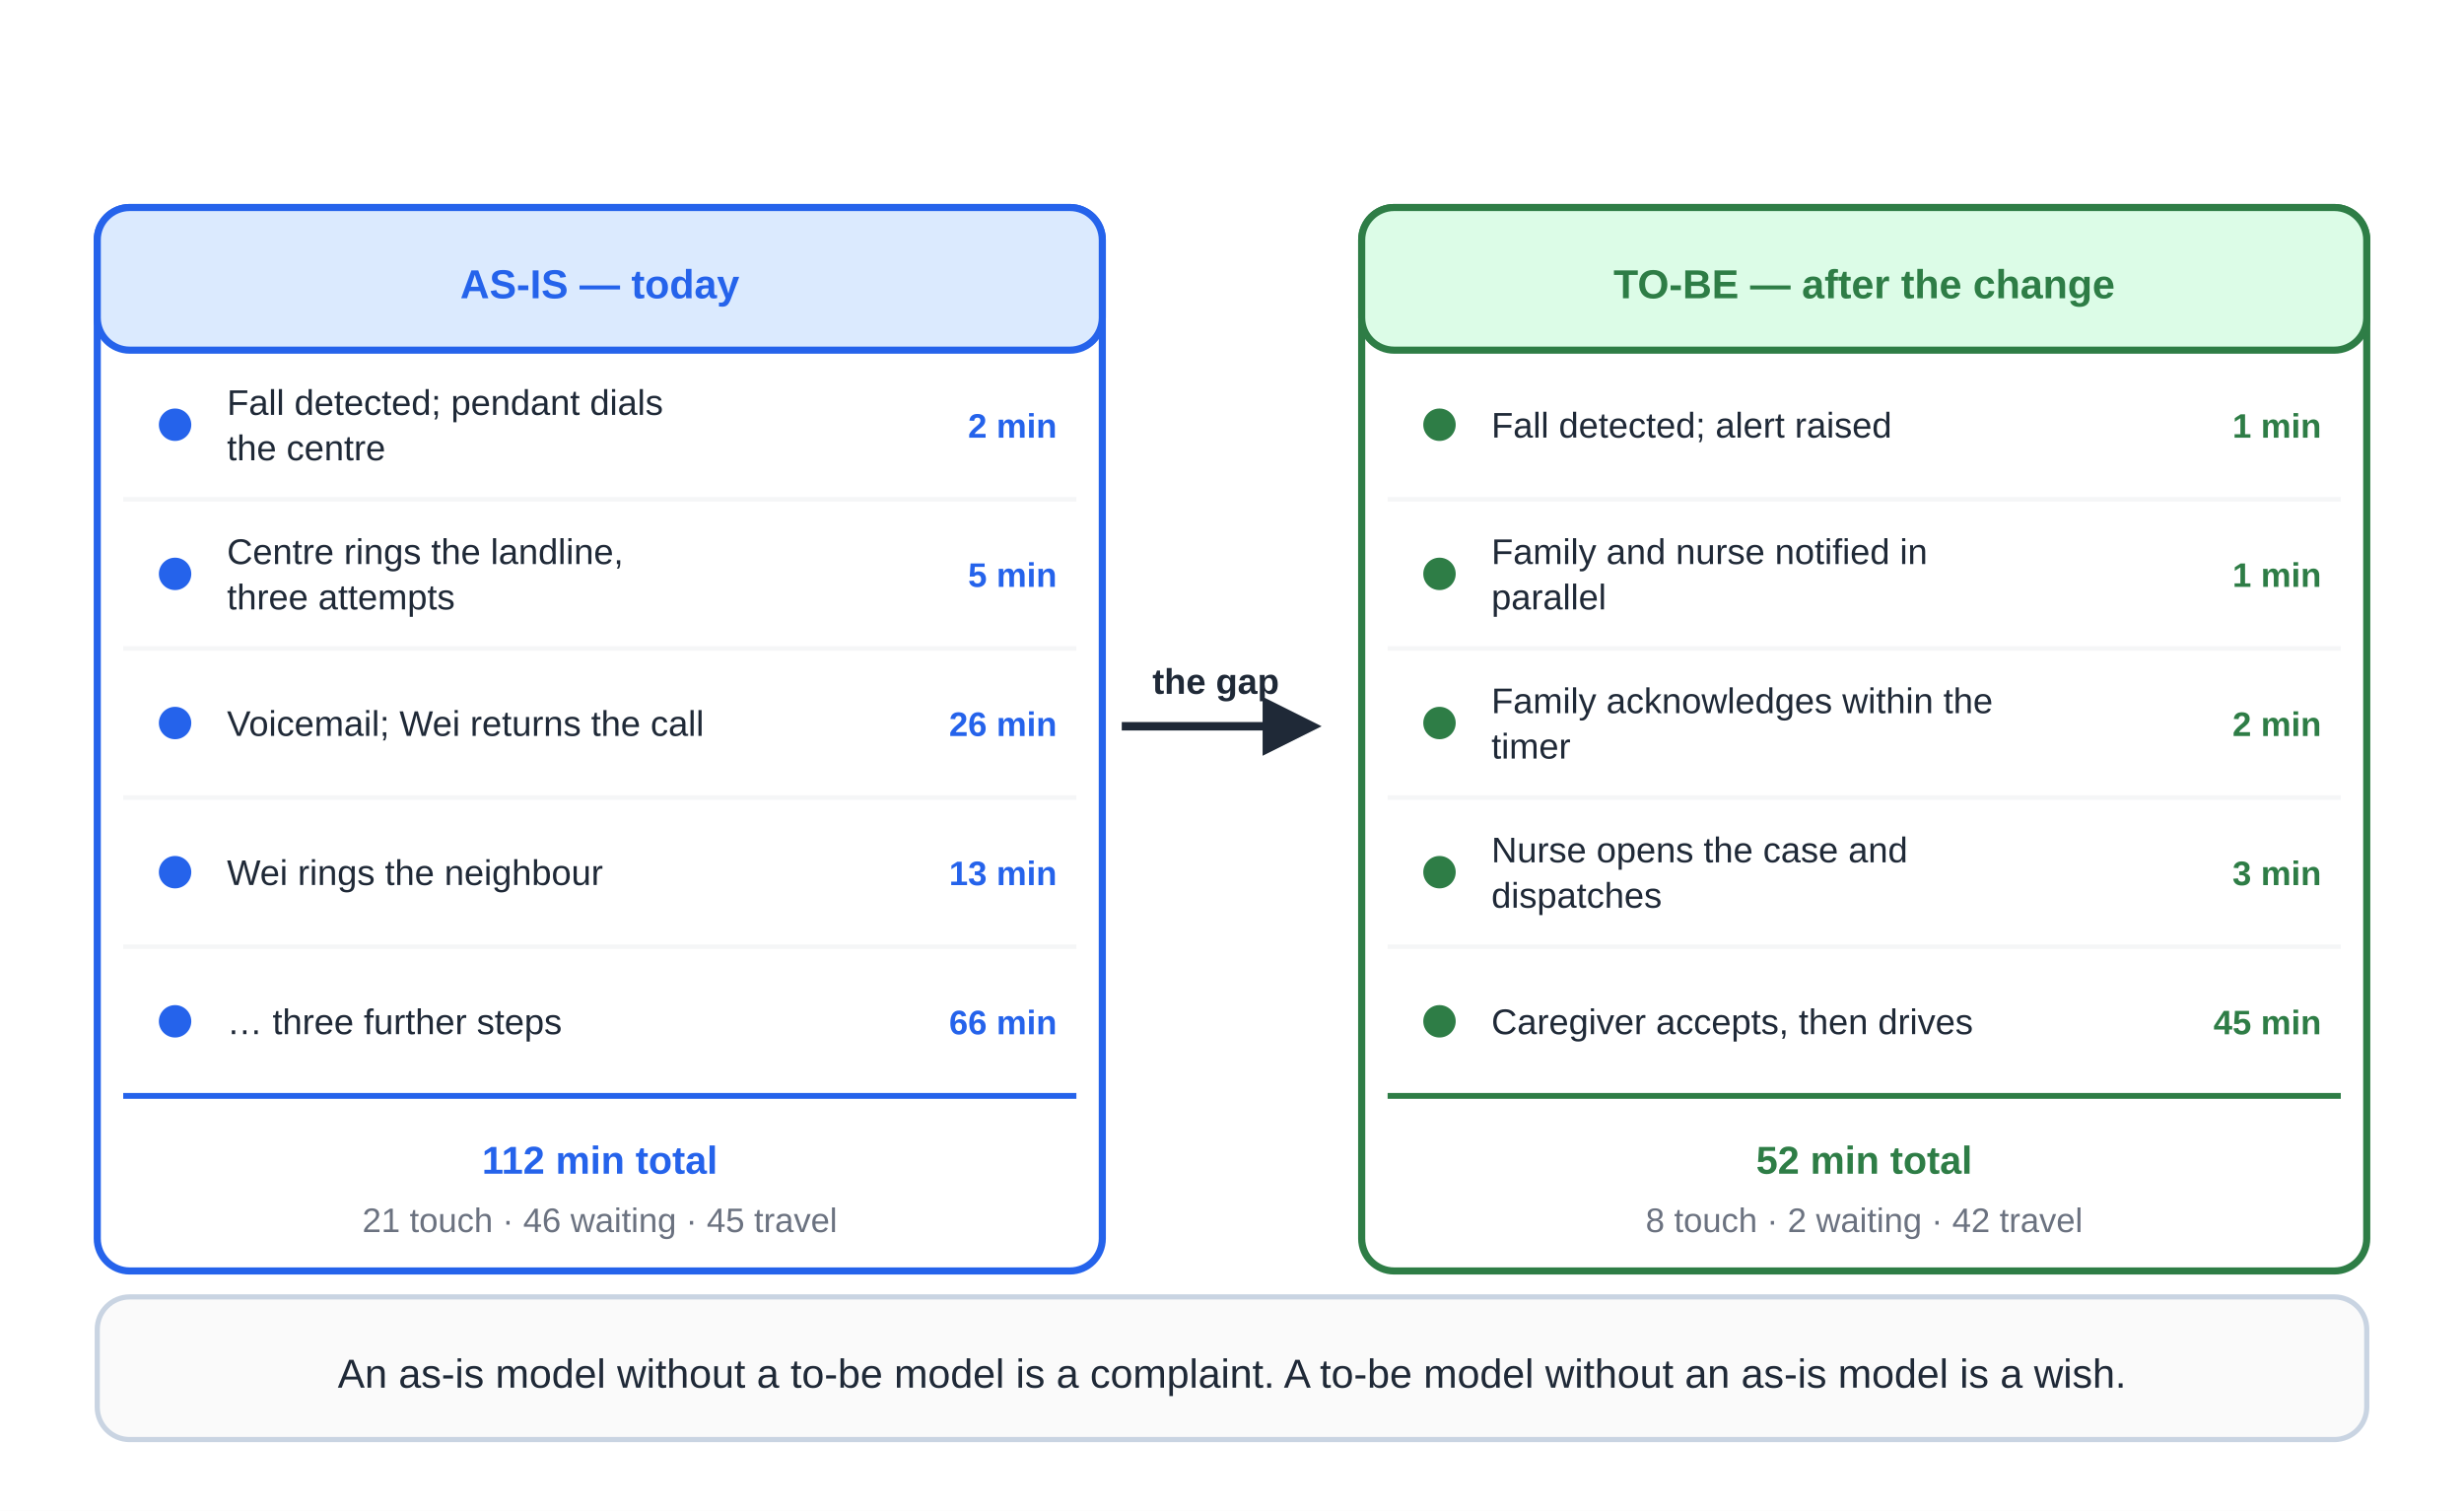
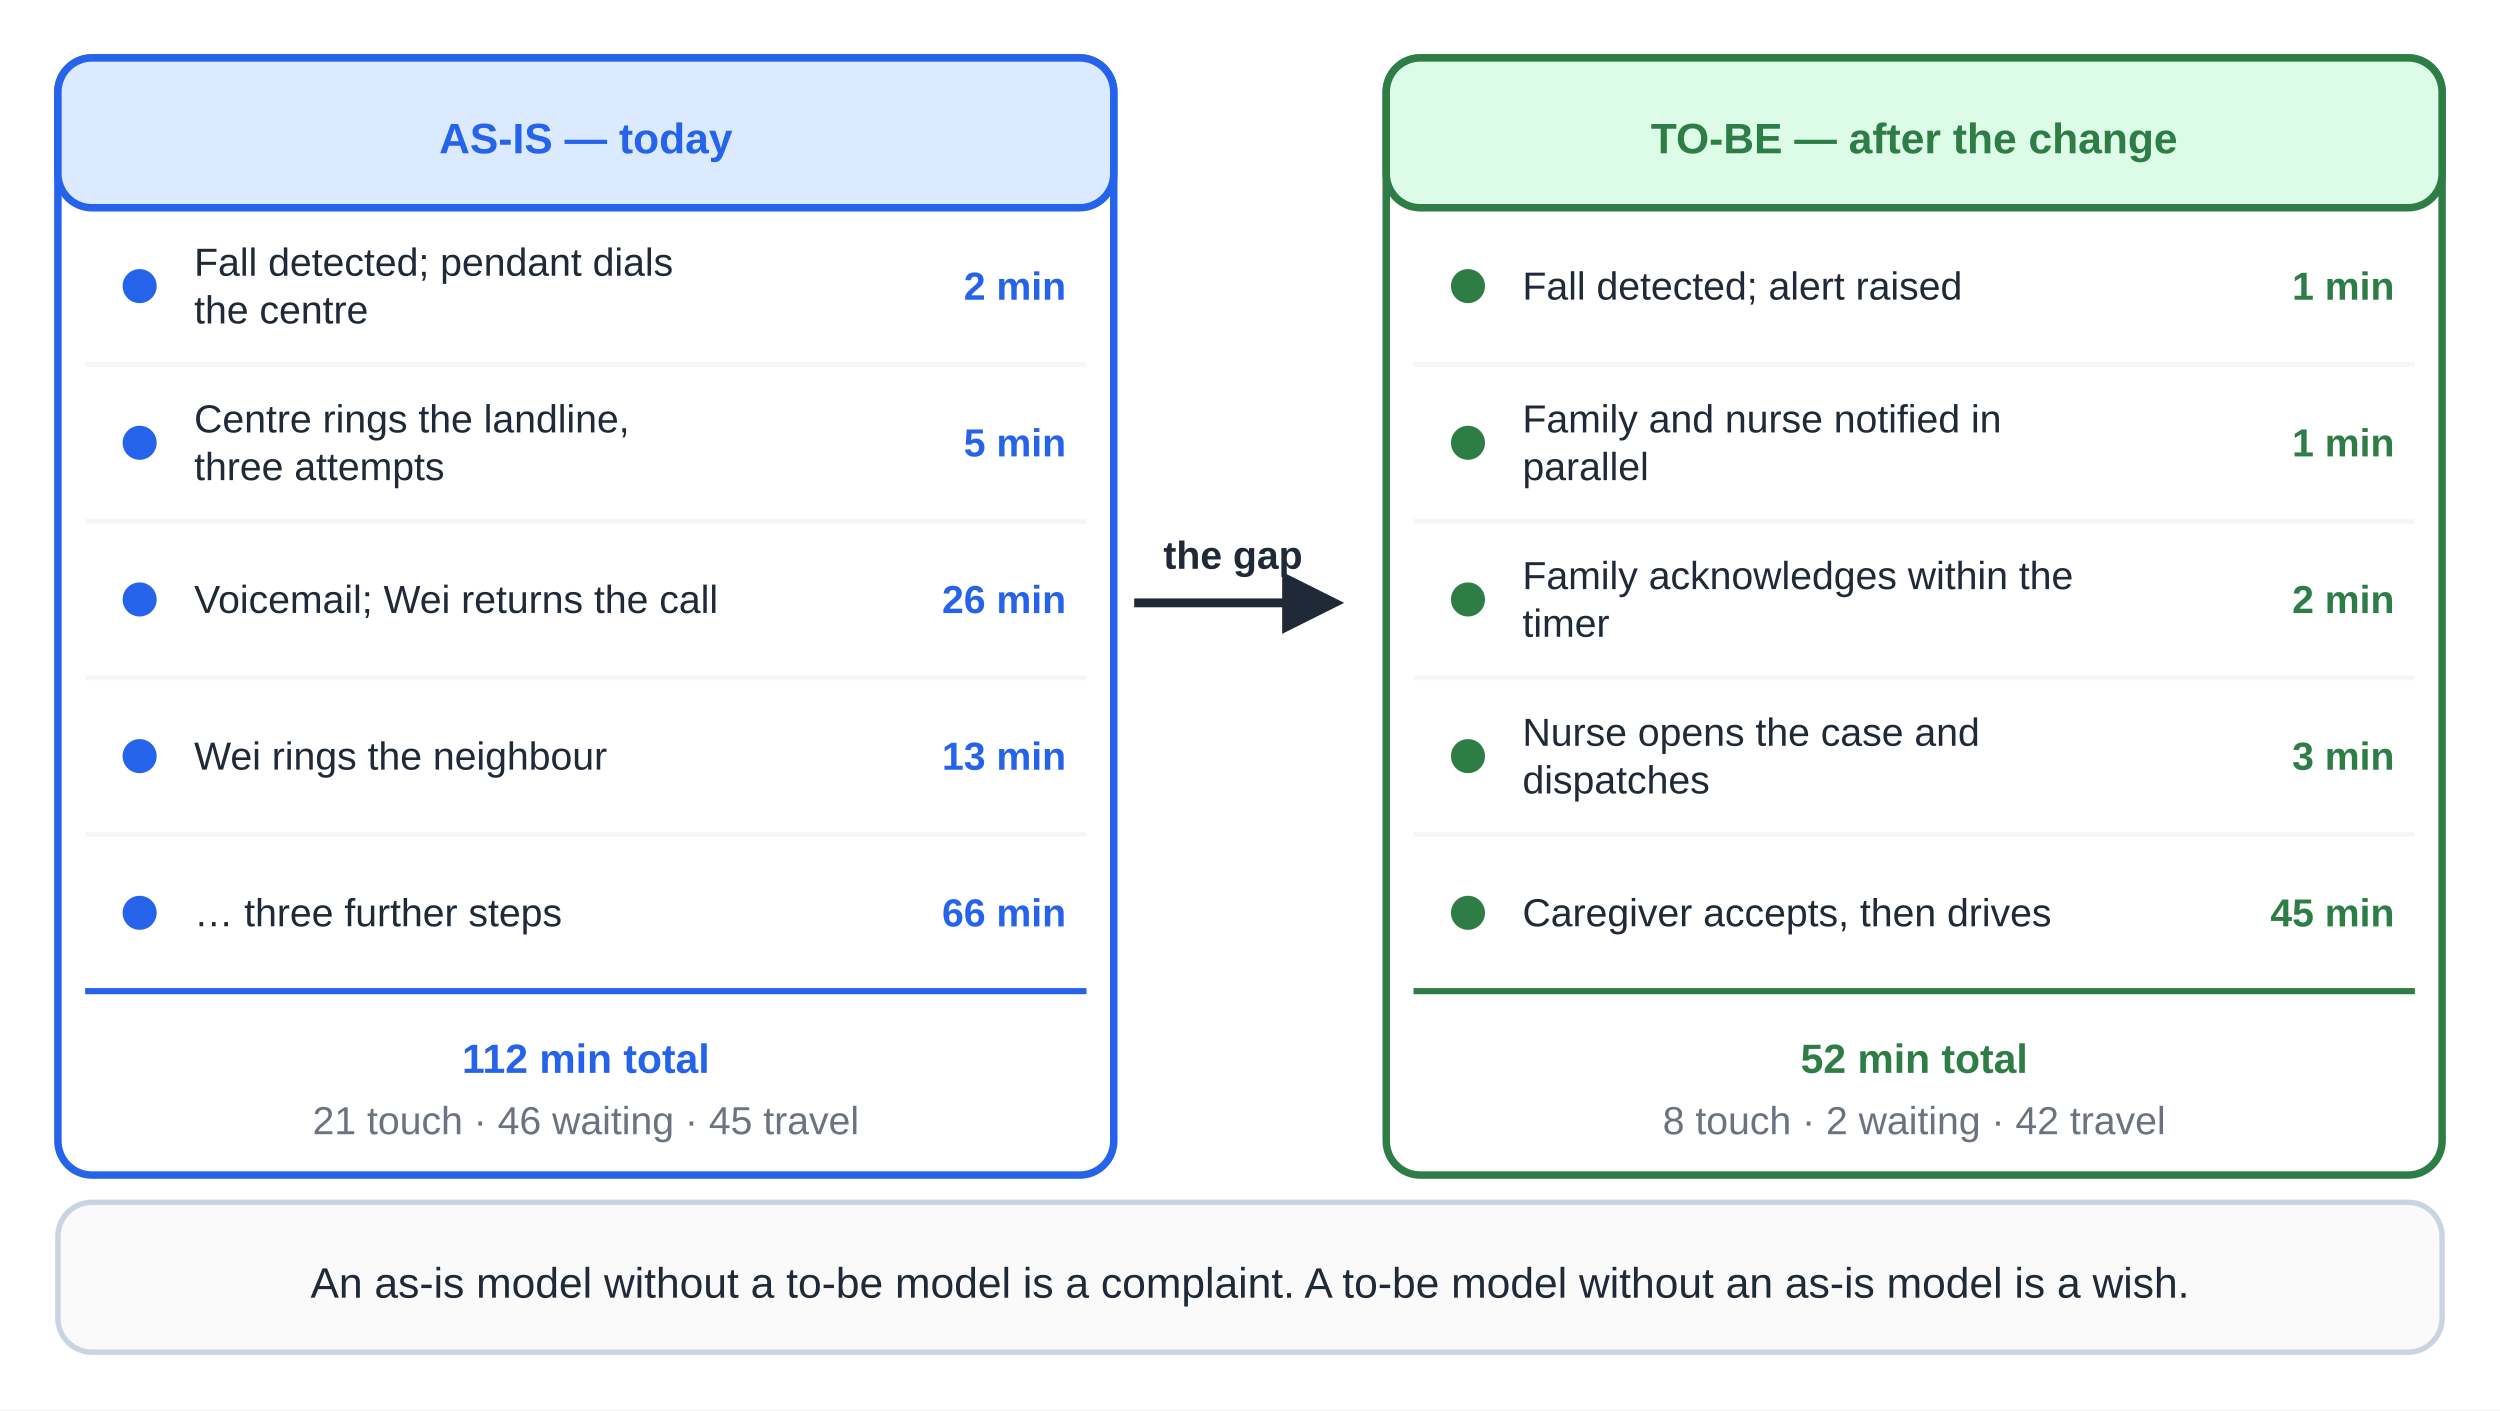
- <svg xmlns="http://www.w3.org/2000/svg" viewBox="0 0 760 466" font-family="Arial">
+ <svg xmlns="http://www.w3.org/2000/svg" viewBox="13 47 734 414" font-family="Arial">
  <defs>
    <marker id="arrB" viewBox="0 0 10 10" refX="8" refY="5" markerWidth="7" markerHeight="7" orient="auto-start-reverse">
      <path d="M0,0 L10,5 L0,10 z" fill="#2563EB" />
    </marker>
    <marker id="arrG" viewBox="0 0 10 10" refX="8" refY="5" markerWidth="7" markerHeight="7" orient="auto-start-reverse">
      <path d="M0,0 L10,5 L0,10 z" fill="#6B7280" />
    </marker>
    <marker id="arrV" viewBox="0 0 10 10" refX="8" refY="5" markerWidth="7" markerHeight="7" orient="auto-start-reverse">
      <path d="M0,0 L10,5 L0,10 z" fill="#6D3FA8" />
    </marker>
    <marker id="arrR" viewBox="0 0 10 10" refX="8" refY="5" markerWidth="7" markerHeight="7" orient="auto-start-reverse">
      <path d="M0,0 L10,5 L0,10 z" fill="#DC2626" />
    </marker>
    <marker id="arrT" viewBox="0 0 10 10" refX="8" refY="5" markerWidth="7" markerHeight="7" orient="auto-start-reverse">
      <path d="M0,0 L10,5 L0,10 z" fill="#0D9488" />
    </marker>
    <marker id="arrK" viewBox="0 0 10 10" refX="8" refY="5" markerWidth="7" markerHeight="7" orient="auto-start-reverse">
      <path d="M0,0 L10,5 L0,10 z" fill="#1F2937" />
    </marker>
    <marker id="arrA" viewBox="0 0 10 10" refX="8" refY="5" markerWidth="7" markerHeight="7" orient="auto-start-reverse">
      <path d="M0,0 L10,5 L0,10 z" fill="#D97706" />
    </marker>
    <marker id="arrGr" viewBox="0 0 10 10" refX="8" refY="5" markerWidth="7" markerHeight="7" orient="auto-start-reverse">
      <path d="M0,0 L10,5 L0,10 z" fill="#2E7D46" />
    </marker>
  </defs>
-   <rect x="0" y="0" width="760" height="466" fill="#FFFFFF" />
+   <rect x="13" y="47" width="734" height="414" fill="#FFFFFF" />
  <rect x="30" y="64" width="310" height="328" rx="10" fill="#FFFFFF" stroke="#2563EB" stroke-width="2.2" />
  <rect x="30" y="64" width="310" height="44" rx="10" fill="#DBEAFE" stroke="#2563EB" stroke-width="2.2" />
  <text x="185" y="92" text-anchor="middle" font-size="12.5" fill="#2563EB" font-weight="bold" font-style="normal">AS-IS  —  today</text>
  <circle cx="54" cy="131" r="5" fill="#2563EB" />
-   <text x="70" y="127.96" text-anchor="start" font-size="11" fill="#1F2937" font-weight="normal" font-style="normal">Fall detected; pendant dials</text>
-   <text x="70" y="141.96" text-anchor="start" font-size="11" fill="#1F2937" font-weight="normal" font-style="normal">the centre</text>
-   <text x="326" y="135" text-anchor="end" font-size="10.5" fill="#2563EB" font-weight="bold" font-style="normal">2 min</text>
+   <text x="70" y="127.96" text-anchor="start" font-size="11.5" fill="#1F2937" font-weight="normal" font-style="normal">Fall detected; pendant dials</text>
+   <text x="70" y="141.96" text-anchor="start" font-size="11.5" fill="#1F2937" font-weight="normal" font-style="normal">the centre</text>
+   <text x="326" y="135" text-anchor="end" font-size="11.5" fill="#2563EB" font-weight="bold" font-style="normal">2 min</text>
  <line x1="38" y1="154" x2="332" y2="154" stroke="#F5F6F7" stroke-width="1.4" />
  <circle cx="54" cy="177" r="5" fill="#2563EB" />
-   <text x="70" y="173.96" text-anchor="start" font-size="11" fill="#1F2937" font-weight="normal" font-style="normal">Centre rings the landline,</text>
-   <text x="70" y="187.96" text-anchor="start" font-size="11" fill="#1F2937" font-weight="normal" font-style="normal">three attempts</text>
-   <text x="326" y="181" text-anchor="end" font-size="10.5" fill="#2563EB" font-weight="bold" font-style="normal">5 min</text>
+   <text x="70" y="173.96" text-anchor="start" font-size="11.5" fill="#1F2937" font-weight="normal" font-style="normal">Centre rings the landline,</text>
+   <text x="70" y="187.96" text-anchor="start" font-size="11.5" fill="#1F2937" font-weight="normal" font-style="normal">three attempts</text>
+   <text x="326" y="181" text-anchor="end" font-size="11.5" fill="#2563EB" font-weight="bold" font-style="normal">5 min</text>
  <line x1="38" y1="200" x2="332" y2="200" stroke="#F5F6F7" stroke-width="1.4" />
  <circle cx="54" cy="223" r="5" fill="#2563EB" />
-   <text x="70" y="226.96" text-anchor="start" font-size="11" fill="#1F2937" font-weight="normal" font-style="normal">Voicemail; Wei returns the call</text>
-   <text x="326" y="227" text-anchor="end" font-size="10.5" fill="#2563EB" font-weight="bold" font-style="normal">26 min</text>
+   <text x="70" y="226.96" text-anchor="start" font-size="11.5" fill="#1F2937" font-weight="normal" font-style="normal">Voicemail; Wei returns the call</text>
+   <text x="326" y="227" text-anchor="end" font-size="11.5" fill="#2563EB" font-weight="bold" font-style="normal">26 min</text>
  <line x1="38" y1="246" x2="332" y2="246" stroke="#F5F6F7" stroke-width="1.4" />
  <circle cx="54" cy="269" r="5" fill="#2563EB" />
-   <text x="70" y="272.96" text-anchor="start" font-size="11" fill="#1F2937" font-weight="normal" font-style="normal">Wei rings the neighbour</text>
-   <text x="326" y="273" text-anchor="end" font-size="10.5" fill="#2563EB" font-weight="bold" font-style="normal">13 min</text>
+   <text x="70" y="272.96" text-anchor="start" font-size="11.5" fill="#1F2937" font-weight="normal" font-style="normal">Wei rings the neighbour</text>
+   <text x="326" y="273" text-anchor="end" font-size="11.5" fill="#2563EB" font-weight="bold" font-style="normal">13 min</text>
  <line x1="38" y1="292" x2="332" y2="292" stroke="#F5F6F7" stroke-width="1.4" />
  <circle cx="54" cy="315" r="5" fill="#2563EB" />
-   <text x="70" y="318.96" text-anchor="start" font-size="11" fill="#1F2937" font-weight="normal" font-style="normal">… three further steps</text>
-   <text x="326" y="319" text-anchor="end" font-size="10.5" fill="#2563EB" font-weight="bold" font-style="normal">66 min</text>
+   <text x="70" y="318.96" text-anchor="start" font-size="11.5" fill="#1F2937" font-weight="normal" font-style="normal">… three further steps</text>
+   <text x="326" y="319" text-anchor="end" font-size="11.5" fill="#2563EB" font-weight="bold" font-style="normal">66 min</text>
  <line x1="38" y1="338" x2="332" y2="338" stroke="#2563EB" stroke-width="1.8" />
  <text x="185" y="362" text-anchor="middle" font-size="12" fill="#2563EB" font-weight="bold" font-style="normal">112 min total</text>
-   <text x="185" y="380" text-anchor="middle" font-size="10.5" fill="#6B7280" font-weight="normal" font-style="normal">21 touch · 46 waiting · 45 travel</text>
+   <text x="185" y="380" text-anchor="middle" font-size="11.5" fill="#6B7280" font-weight="normal" font-style="normal">21 touch · 46 waiting · 45 travel</text>
  <rect x="420" y="64" width="310" height="328" rx="10" fill="#FFFFFF" stroke="#2E7D46" stroke-width="2.2" />
  <rect x="420" y="64" width="310" height="44" rx="10" fill="#DCFCE7" stroke="#2E7D46" stroke-width="2.2" />
  <text x="575" y="92" text-anchor="middle" font-size="12.5" fill="#2E7D46" font-weight="bold" font-style="normal">TO-BE  —  after the change</text>
  <circle cx="444" cy="131" r="5" fill="#2E7D46" />
-   <text x="460" y="134.96" text-anchor="start" font-size="11" fill="#1F2937" font-weight="normal" font-style="normal">Fall detected; alert raised</text>
-   <text x="716" y="135" text-anchor="end" font-size="10.5" fill="#2E7D46" font-weight="bold" font-style="normal">1 min</text>
+   <text x="460" y="134.96" text-anchor="start" font-size="11.5" fill="#1F2937" font-weight="normal" font-style="normal">Fall detected; alert raised</text>
+   <text x="716" y="135" text-anchor="end" font-size="11.5" fill="#2E7D46" font-weight="bold" font-style="normal">1 min</text>
  <line x1="428" y1="154" x2="722" y2="154" stroke="#F5F6F7" stroke-width="1.4" />
  <circle cx="444" cy="177" r="5" fill="#2E7D46" />
-   <text x="460" y="173.96" text-anchor="start" font-size="11" fill="#1F2937" font-weight="normal" font-style="normal">Family and nurse notified in</text>
-   <text x="460" y="187.96" text-anchor="start" font-size="11" fill="#1F2937" font-weight="normal" font-style="normal">parallel</text>
-   <text x="716" y="181" text-anchor="end" font-size="10.5" fill="#2E7D46" font-weight="bold" font-style="normal">1 min</text>
+   <text x="460" y="173.96" text-anchor="start" font-size="11.5" fill="#1F2937" font-weight="normal" font-style="normal">Family and nurse notified in</text>
+   <text x="460" y="187.96" text-anchor="start" font-size="11.5" fill="#1F2937" font-weight="normal" font-style="normal">parallel</text>
+   <text x="716" y="181" text-anchor="end" font-size="11.5" fill="#2E7D46" font-weight="bold" font-style="normal">1 min</text>
  <line x1="428" y1="200" x2="722" y2="200" stroke="#F5F6F7" stroke-width="1.4" />
  <circle cx="444" cy="223" r="5" fill="#2E7D46" />
-   <text x="460" y="219.96" text-anchor="start" font-size="11" fill="#1F2937" font-weight="normal" font-style="normal">Family acknowledges within the</text>
-   <text x="460" y="233.96" text-anchor="start" font-size="11" fill="#1F2937" font-weight="normal" font-style="normal">timer</text>
-   <text x="716" y="227" text-anchor="end" font-size="10.5" fill="#2E7D46" font-weight="bold" font-style="normal">2 min</text>
+   <text x="460" y="219.96" text-anchor="start" font-size="11.5" fill="#1F2937" font-weight="normal" font-style="normal">Family acknowledges within the</text>
+   <text x="460" y="233.96" text-anchor="start" font-size="11.5" fill="#1F2937" font-weight="normal" font-style="normal">timer</text>
+   <text x="716" y="227" text-anchor="end" font-size="11.5" fill="#2E7D46" font-weight="bold" font-style="normal">2 min</text>
  <line x1="428" y1="246" x2="722" y2="246" stroke="#F5F6F7" stroke-width="1.4" />
  <circle cx="444" cy="269" r="5" fill="#2E7D46" />
-   <text x="460" y="265.96" text-anchor="start" font-size="11" fill="#1F2937" font-weight="normal" font-style="normal">Nurse opens the case and</text>
-   <text x="460" y="279.96" text-anchor="start" font-size="11" fill="#1F2937" font-weight="normal" font-style="normal">dispatches</text>
-   <text x="716" y="273" text-anchor="end" font-size="10.5" fill="#2E7D46" font-weight="bold" font-style="normal">3 min</text>
+   <text x="460" y="265.96" text-anchor="start" font-size="11.5" fill="#1F2937" font-weight="normal" font-style="normal">Nurse opens the case and</text>
+   <text x="460" y="279.96" text-anchor="start" font-size="11.5" fill="#1F2937" font-weight="normal" font-style="normal">dispatches</text>
+   <text x="716" y="273" text-anchor="end" font-size="11.5" fill="#2E7D46" font-weight="bold" font-style="normal">3 min</text>
  <line x1="428" y1="292" x2="722" y2="292" stroke="#F5F6F7" stroke-width="1.4" />
  <circle cx="444" cy="315" r="5" fill="#2E7D46" />
-   <text x="460" y="318.96" text-anchor="start" font-size="11" fill="#1F2937" font-weight="normal" font-style="normal">Caregiver accepts, then drives</text>
-   <text x="716" y="319" text-anchor="end" font-size="10.5" fill="#2E7D46" font-weight="bold" font-style="normal">45 min</text>
+   <text x="460" y="318.96" text-anchor="start" font-size="11.5" fill="#1F2937" font-weight="normal" font-style="normal">Caregiver accepts, then drives</text>
+   <text x="716" y="319" text-anchor="end" font-size="11.5" fill="#2E7D46" font-weight="bold" font-style="normal">45 min</text>
  <line x1="428" y1="338" x2="722" y2="338" stroke="#2E7D46" stroke-width="1.8" />
  <text x="575" y="362" text-anchor="middle" font-size="12" fill="#2E7D46" font-weight="bold" font-style="normal">52 min total</text>
-   <text x="575" y="380" text-anchor="middle" font-size="10.5" fill="#6B7280" font-weight="normal" font-style="normal">8 touch · 2 waiting · 42 travel</text>
+   <text x="575" y="380" text-anchor="middle" font-size="11.5" fill="#6B7280" font-weight="normal" font-style="normal">8 touch · 2 waiting · 42 travel</text>
  <line x1="346" y1="224" x2="404" y2="224" stroke="#1F2937" stroke-width="2.6" marker-end="url(#arrK)" />
-   <text x="375" y="214" text-anchor="middle" font-size="11" fill="#1F2937" font-weight="bold" font-style="normal">the gap</text>
+   <text x="375" y="214" text-anchor="middle" font-size="11.5" fill="#1F2937" font-weight="bold" font-style="normal">the gap</text>
  <rect x="30" y="400" width="700" height="44" rx="10" fill="#FAFAFA" stroke="#C9D4E2" stroke-width="1.6" />
  <text x="380" y="428" text-anchor="middle" font-size="12.5" fill="#1F2937" font-weight="normal" font-style="normal">An as-is model without a to-be model is a complaint. A to-be model without an as-is model is a wish.</text>
</svg>
